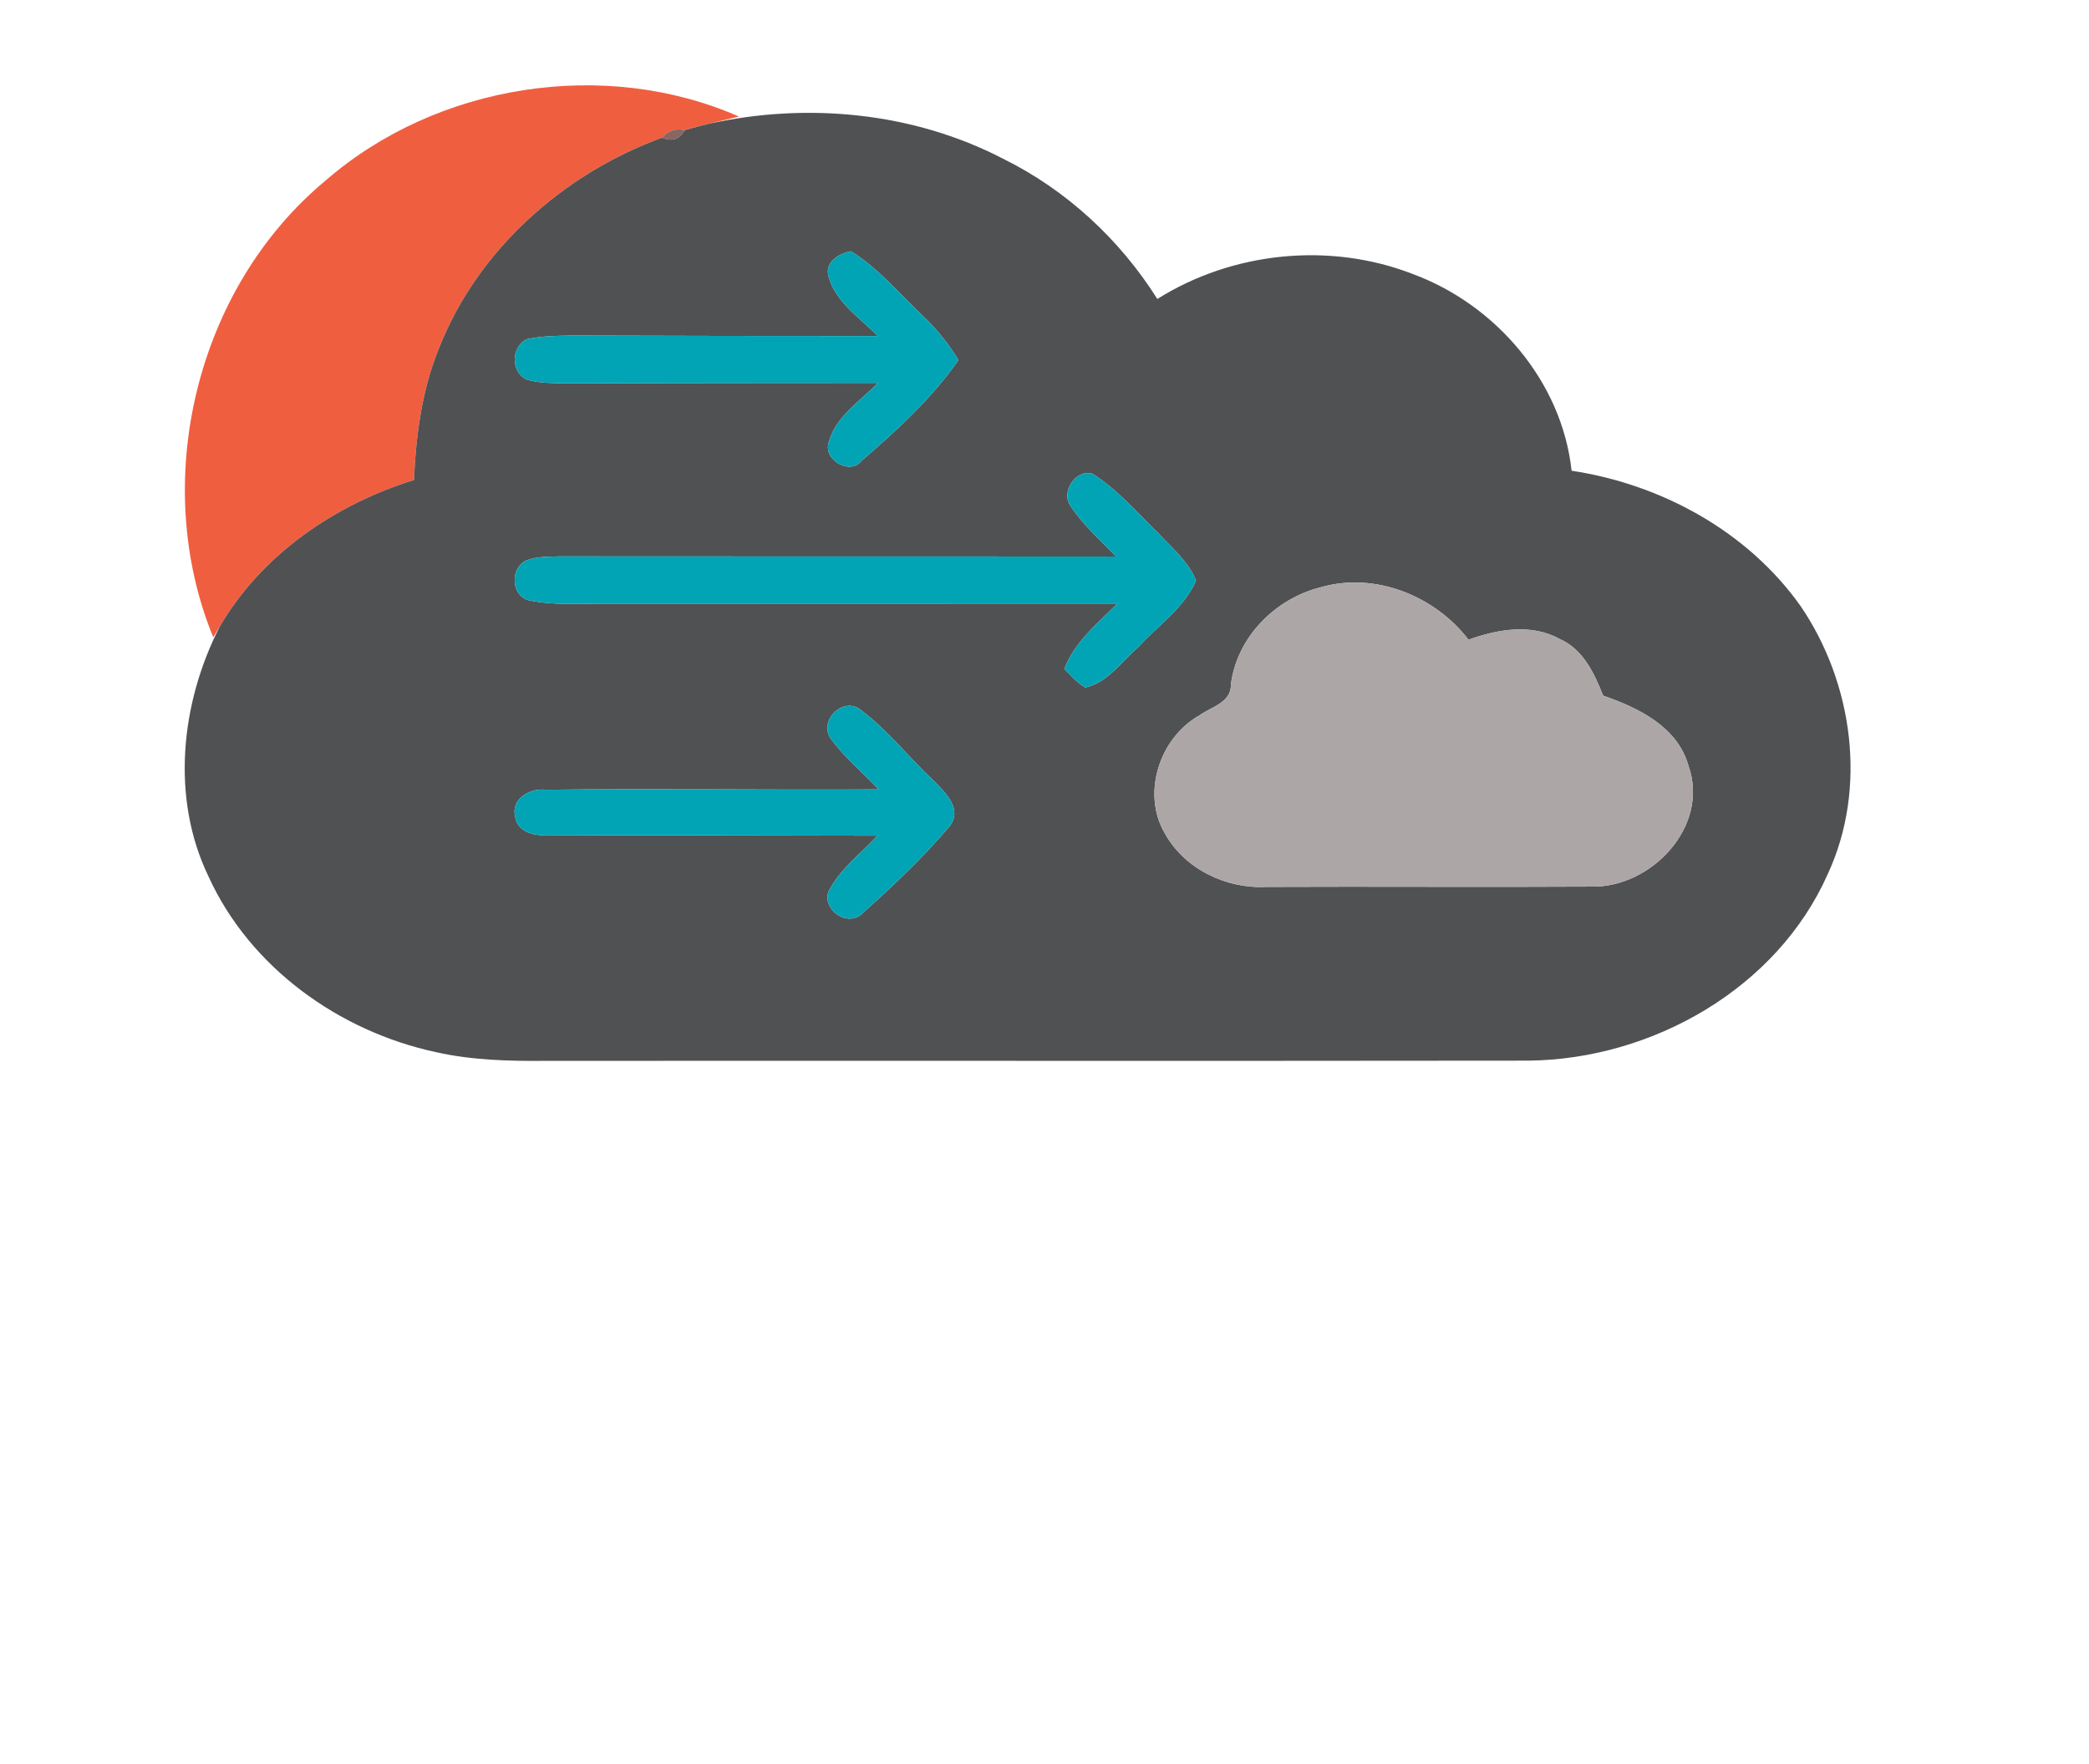
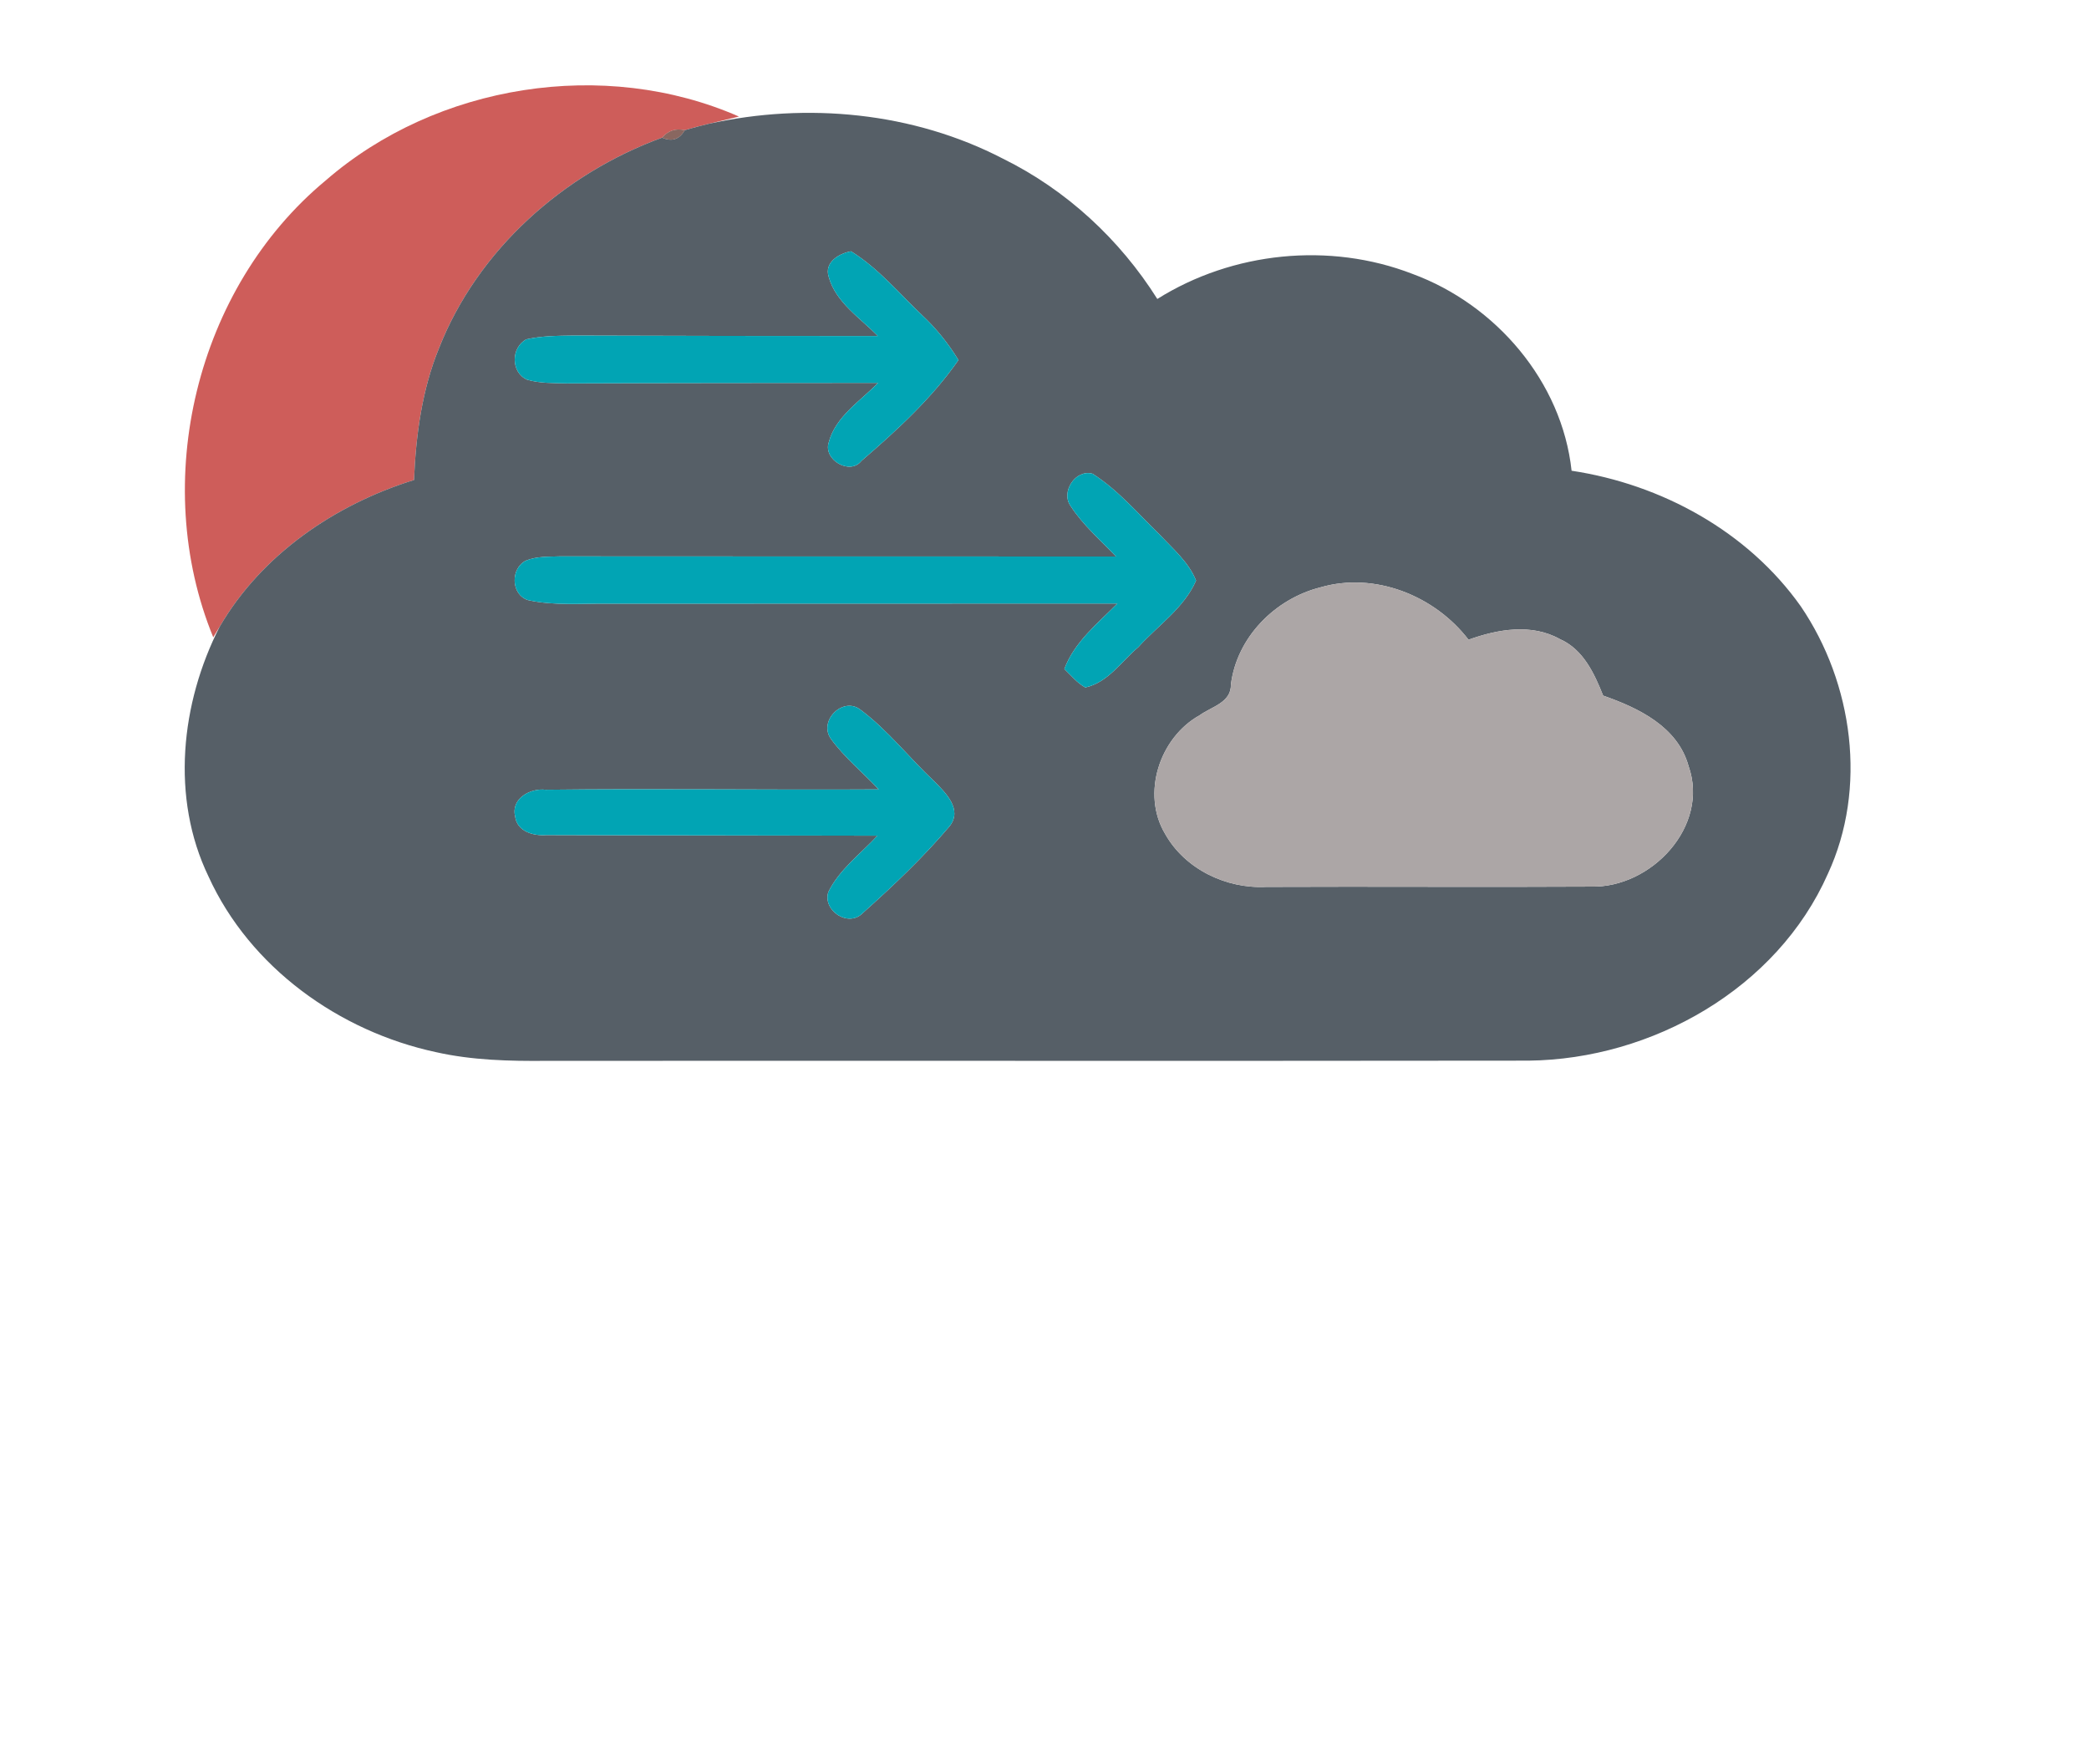
<svg xmlns="http://www.w3.org/2000/svg" width="302pt" height="255pt" viewBox="0 0 302 255" version="1.1">
  <g id="#f05e40ff">
-     <path fill="#f05e40" opacity="1.00" d=" M 47.07 26.10 C 63.11 12.15 87.36 8.31 106.83 16.85 C 105.73 17.11 103.55 17.64 102.45 17.90 C 101.29 18.17 100.14 18.49 98.99 18.82 C 97.68 18.52 96.59 18.88 95.72 19.90 C 81.45 25.11 69.05 36.11 63.45 50.37 C 60.99 56.40 60.13 62.93 59.85 69.39 C 48.44 72.93 37.83 80.16 31.75 90.61 L 30.83 92.13 C 21.61 69.64 28.32 41.66 47.07 26.10 Z" />
+     <path fill="#ce5d5a" opacity="1.00" d=" M 47.07 26.10 C 63.11 12.15 87.36 8.31 106.83 16.85 C 105.73 17.11 103.55 17.64 102.45 17.90 C 101.29 18.17 100.14 18.49 98.99 18.82 C 97.68 18.52 96.59 18.88 95.72 19.90 C 81.45 25.11 69.05 36.11 63.45 50.37 C 60.99 56.40 60.13 62.93 59.85 69.39 C 48.44 72.93 37.83 80.16 31.75 90.61 L 30.83 92.13 C 21.61 69.64 28.32 41.66 47.07 26.10 Z" />
  </g>
-   <g id="#505153ff">
-     <path fill="#505153" opacity="1.00" d=" M 102.45 17.90 C 116.68 14.76 132.00 16.20 145.00 22.94 C 154.15 27.45 161.88 34.60 167.31 43.22 C 178.19 36.39 192.22 34.95 204.21 39.60 C 216.24 44.03 225.80 55.14 227.20 68.05 C 240.20 70.01 252.68 76.83 260.34 87.66 C 267.90 98.79 269.98 113.95 264.25 126.32 C 256.91 142.92 238.83 153.13 220.99 153.33 C 173.66 153.39 126.32 153.33 78.99 153.36 C 73.65 153.41 68.25 153.28 63.02 152.10 C 49.04 149.10 36.14 139.87 30.14 126.70 C 24.66 115.32 26.13 101.64 31.75 90.61 C 37.83 80.16 48.44 72.93 59.85 69.39 C 60.13 62.93 60.99 56.40 63.45 50.37 C 69.05 36.11 81.45 25.11 95.72 19.90 C 97.13 20.52 98.22 20.16 98.99 18.82 C 100.14 18.49 101.29 18.17 102.45 17.90 M 119.80 40.01 C 120.82 43.73 124.35 45.95 126.91 48.58 C 112.26 48.57 97.61 48.57 82.97 48.51 C 80.67 48.54 78.35 48.55 76.10 49.05 C 73.86 50.23 73.82 53.81 76.18 54.88 C 78.05 55.43 80.01 55.37 81.94 55.42 C 96.94 55.36 111.94 55.36 126.94 55.35 C 124.37 57.99 120.79 60.21 119.81 63.95 C 118.97 66.45 122.88 68.76 124.54 66.62 C 129.64 62.23 134.70 57.60 138.56 52.05 C 137.11 49.68 135.37 47.50 133.34 45.60 C 129.99 42.42 126.99 38.78 123.03 36.33 C 121.28 36.64 119.14 37.93 119.80 40.01 M 154.78 73.16 C 156.57 75.92 159.09 78.08 161.34 80.45 C 134.53 80.45 107.72 80.45 80.90 80.43 C 79.28 80.50 77.58 80.41 76.04 81.04 C 73.78 82.16 73.84 85.94 76.32 86.75 C 80.16 87.60 84.13 87.21 88.03 87.27 C 112.53 87.24 137.04 87.27 161.54 87.25 C 158.68 90.13 155.34 92.79 153.87 96.71 C 154.84 97.63 155.70 98.72 156.90 99.38 C 160.17 98.68 162.13 95.60 164.56 93.55 C 167.39 90.42 171.18 87.90 172.91 83.93 C 171.85 81.27 169.59 79.36 167.68 77.32 C 164.54 74.27 161.67 70.87 157.96 68.49 C 155.48 67.77 153.31 71.14 154.78 73.16 M 190.89 84.91 C 184.33 86.56 178.80 92.13 177.95 98.95 C 178.00 101.58 175.15 102.15 173.43 103.40 C 167.63 106.62 164.96 114.76 168.45 120.57 C 171.32 125.66 177.29 128.51 183.05 128.21 C 198.71 128.14 214.38 128.26 230.04 128.17 C 238.70 128.38 247.18 119.47 244.11 110.74 C 242.53 105.05 236.89 102.35 231.76 100.56 C 230.49 97.36 228.88 93.88 225.53 92.40 C 221.42 90.10 216.51 90.96 212.30 92.48 C 207.42 86.11 198.74 82.63 190.89 84.91 M 120.12 106.81 C 122.10 109.53 124.74 111.67 127.03 114.12 C 110.99 114.22 94.94 113.98 78.90 114.17 C 76.67 113.90 73.85 115.44 74.47 118.01 C 74.72 120.18 77.08 120.86 78.93 120.72 C 94.90 120.78 110.88 120.76 126.85 120.81 C 124.41 123.44 121.35 125.68 119.74 128.97 C 118.92 131.68 122.68 134.11 124.72 132.00 C 129.13 128.06 133.47 123.95 137.29 119.43 C 139.19 117.01 136.69 114.58 135.04 112.93 C 131.45 109.56 128.39 105.60 124.45 102.64 C 121.92 100.59 118.26 104.17 120.12 106.81 Z" />
+   <g id="#565f67ff">
+     <path fill="#565f67" opacity="1.00" d=" M 102.45 17.90 C 116.68 14.76 132.00 16.20 145.00 22.94 C 154.15 27.45 161.88 34.60 167.31 43.22 C 178.19 36.39 192.22 34.95 204.21 39.60 C 216.24 44.03 225.80 55.14 227.20 68.05 C 240.20 70.01 252.68 76.83 260.34 87.66 C 267.90 98.79 269.98 113.95 264.25 126.32 C 256.91 142.92 238.83 153.13 220.99 153.33 C 173.66 153.39 126.32 153.33 78.99 153.36 C 73.65 153.41 68.25 153.28 63.02 152.10 C 49.04 149.10 36.14 139.87 30.14 126.70 C 24.66 115.32 26.13 101.64 31.75 90.61 C 37.83 80.16 48.44 72.93 59.85 69.39 C 60.13 62.93 60.99 56.40 63.45 50.37 C 69.05 36.11 81.45 25.11 95.72 19.90 C 97.13 20.52 98.22 20.16 98.99 18.82 C 100.14 18.49 101.29 18.17 102.45 17.90 M 119.80 40.01 C 120.82 43.73 124.35 45.95 126.91 48.58 C 112.26 48.57 97.61 48.57 82.97 48.51 C 80.67 48.54 78.35 48.55 76.10 49.05 C 73.86 50.23 73.82 53.81 76.18 54.88 C 78.05 55.43 80.01 55.37 81.94 55.42 C 96.94 55.36 111.94 55.36 126.94 55.35 C 124.37 57.99 120.79 60.21 119.81 63.95 C 118.97 66.45 122.88 68.76 124.54 66.62 C 129.64 62.23 134.70 57.60 138.56 52.05 C 137.11 49.68 135.37 47.50 133.34 45.60 C 129.99 42.42 126.99 38.78 123.03 36.33 C 121.28 36.64 119.14 37.93 119.80 40.01 M 154.78 73.16 C 156.57 75.92 159.09 78.08 161.34 80.45 C 134.53 80.45 107.72 80.45 80.90 80.43 C 79.28 80.50 77.58 80.41 76.04 81.04 C 73.78 82.16 73.84 85.94 76.32 86.75 C 80.16 87.60 84.13 87.21 88.03 87.27 C 112.53 87.24 137.04 87.27 161.54 87.25 C 158.68 90.13 155.34 92.79 153.87 96.71 C 154.84 97.63 155.70 98.72 156.90 99.38 C 160.17 98.68 162.13 95.60 164.56 93.55 C 167.39 90.42 171.18 87.90 172.91 83.93 C 171.85 81.27 169.59 79.36 167.68 77.32 C 164.54 74.27 161.67 70.87 157.96 68.49 C 155.48 67.77 153.31 71.14 154.78 73.16 M 190.89 84.91 C 184.33 86.56 178.80 92.13 177.95 98.95 C 178.00 101.58 175.15 102.15 173.43 103.40 C 167.63 106.62 164.96 114.76 168.45 120.57 C 171.32 125.66 177.29 128.51 183.05 128.21 C 198.71 128.14 214.38 128.26 230.04 128.17 C 238.70 128.38 247.18 119.47 244.11 110.74 C 242.53 105.05 236.89 102.35 231.76 100.56 C 230.49 97.36 228.88 93.88 225.53 92.40 C 221.42 90.10 216.51 90.96 212.30 92.48 C 207.42 86.11 198.74 82.63 190.89 84.91 M 120.12 106.81 C 122.10 109.53 124.74 111.67 127.03 114.12 C 110.99 114.22 94.94 113.98 78.90 114.17 C 76.67 113.90 73.85 115.44 74.47 118.01 C 74.72 120.18 77.08 120.86 78.93 120.72 C 94.90 120.78 110.88 120.76 126.85 120.81 C 124.41 123.44 121.35 125.68 119.74 128.97 C 118.92 131.68 122.68 134.11 124.72 132.00 C 129.13 128.06 133.47 123.95 137.29 119.43 C 139.19 117.01 136.69 114.58 135.04 112.93 C 131.45 109.56 128.39 105.60 124.45 102.64 C 121.92 100.59 118.26 104.17 120.12 106.81 Z" />
  </g>
  <g id="#6f453dd1">
    <path fill="#6f453d" opacity="0.82" d=" M 95.72 19.90 C 96.59 18.88 97.68 18.52 98.99 18.82 C 98.22 20.16 97.13 20.52 95.72 19.90 Z" />
  </g>
  <g id="#01a4b4ff">
    <path fill="#01a4b4" opacity="1.00" d=" M 119.80 40.01 C 119.14 37.93 121.28 36.64 123.03 36.33 C 126.99 38.78 129.99 42.42 133.34 45.60 C 135.37 47.50 137.11 49.68 138.56 52.05 C 134.70 57.60 129.64 62.23 124.54 66.62 C 122.88 68.76 118.97 66.45 119.81 63.95 C 120.79 60.21 124.37 57.99 126.94 55.35 C 111.94 55.36 96.94 55.36 81.94 55.42 C 80.01 55.37 78.05 55.43 76.18 54.88 C 73.82 53.81 73.86 50.23 76.10 49.05 C 78.35 48.55 80.67 48.54 82.97 48.51 C 97.61 48.57 112.26 48.57 126.91 48.58 C 124.35 45.95 120.82 43.73 119.80 40.01 Z" />
    <path fill="#01a4b4" opacity="1.00" d=" M 154.78 73.16 C 153.31 71.14 155.48 67.77 157.96 68.49 C 161.67 70.87 164.54 74.27 167.68 77.32 C 169.59 79.36 171.85 81.27 172.91 83.93 C 171.18 87.90 167.39 90.42 164.56 93.55 C 162.13 95.60 160.17 98.68 156.90 99.38 C 155.70 98.72 154.84 97.63 153.87 96.71 C 155.34 92.79 158.68 90.13 161.54 87.25 C 137.04 87.27 112.53 87.24 88.03 87.27 C 84.13 87.21 80.16 87.60 76.32 86.75 C 73.84 85.94 73.78 82.16 76.04 81.04 C 77.58 80.41 79.28 80.50 80.90 80.43 C 107.72 80.45 134.53 80.45 161.34 80.45 C 159.09 78.08 156.57 75.92 154.78 73.16 Z" />
    <path fill="#01a4b4" opacity="1.00" d=" M 120.12 106.81 C 118.26 104.17 121.92 100.59 124.45 102.64 C 128.39 105.60 131.45 109.56 135.04 112.93 C 136.69 114.58 139.19 117.01 137.29 119.43 C 133.47 123.95 129.13 128.06 124.72 132.00 C 122.68 134.11 118.92 131.68 119.74 128.97 C 121.35 125.68 124.41 123.44 126.85 120.81 C 110.88 120.76 94.90 120.78 78.93 120.72 C 77.08 120.86 74.72 120.18 74.47 118.01 C 73.85 115.44 76.67 113.90 78.90 114.17 C 94.94 113.98 110.99 114.22 127.03 114.12 C 124.74 111.67 122.10 109.53 120.12 106.81 Z" />
  </g>
  <g id="#aca6a6ff">
    <path fill="#aca6a6" opacity="1.00" d=" M 190.89 84.91 C 198.74 82.63 207.42 86.11 212.30 92.48 C 216.51 90.96 221.42 90.10 225.53 92.40 C 228.88 93.88 230.49 97.36 231.76 100.56 C 236.89 102.35 242.53 105.05 244.11 110.74 C 247.18 119.47 238.70 128.38 230.04 128.17 C 214.38 128.26 198.71 128.14 183.05 128.21 C 177.29 128.51 171.32 125.66 168.45 120.57 C 164.96 114.76 167.63 106.62 173.43 103.40 C 175.15 102.15 178.00 101.58 177.95 98.95 C 178.80 92.13 184.33 86.56 190.89 84.91 Z" />
  </g>
</svg>
